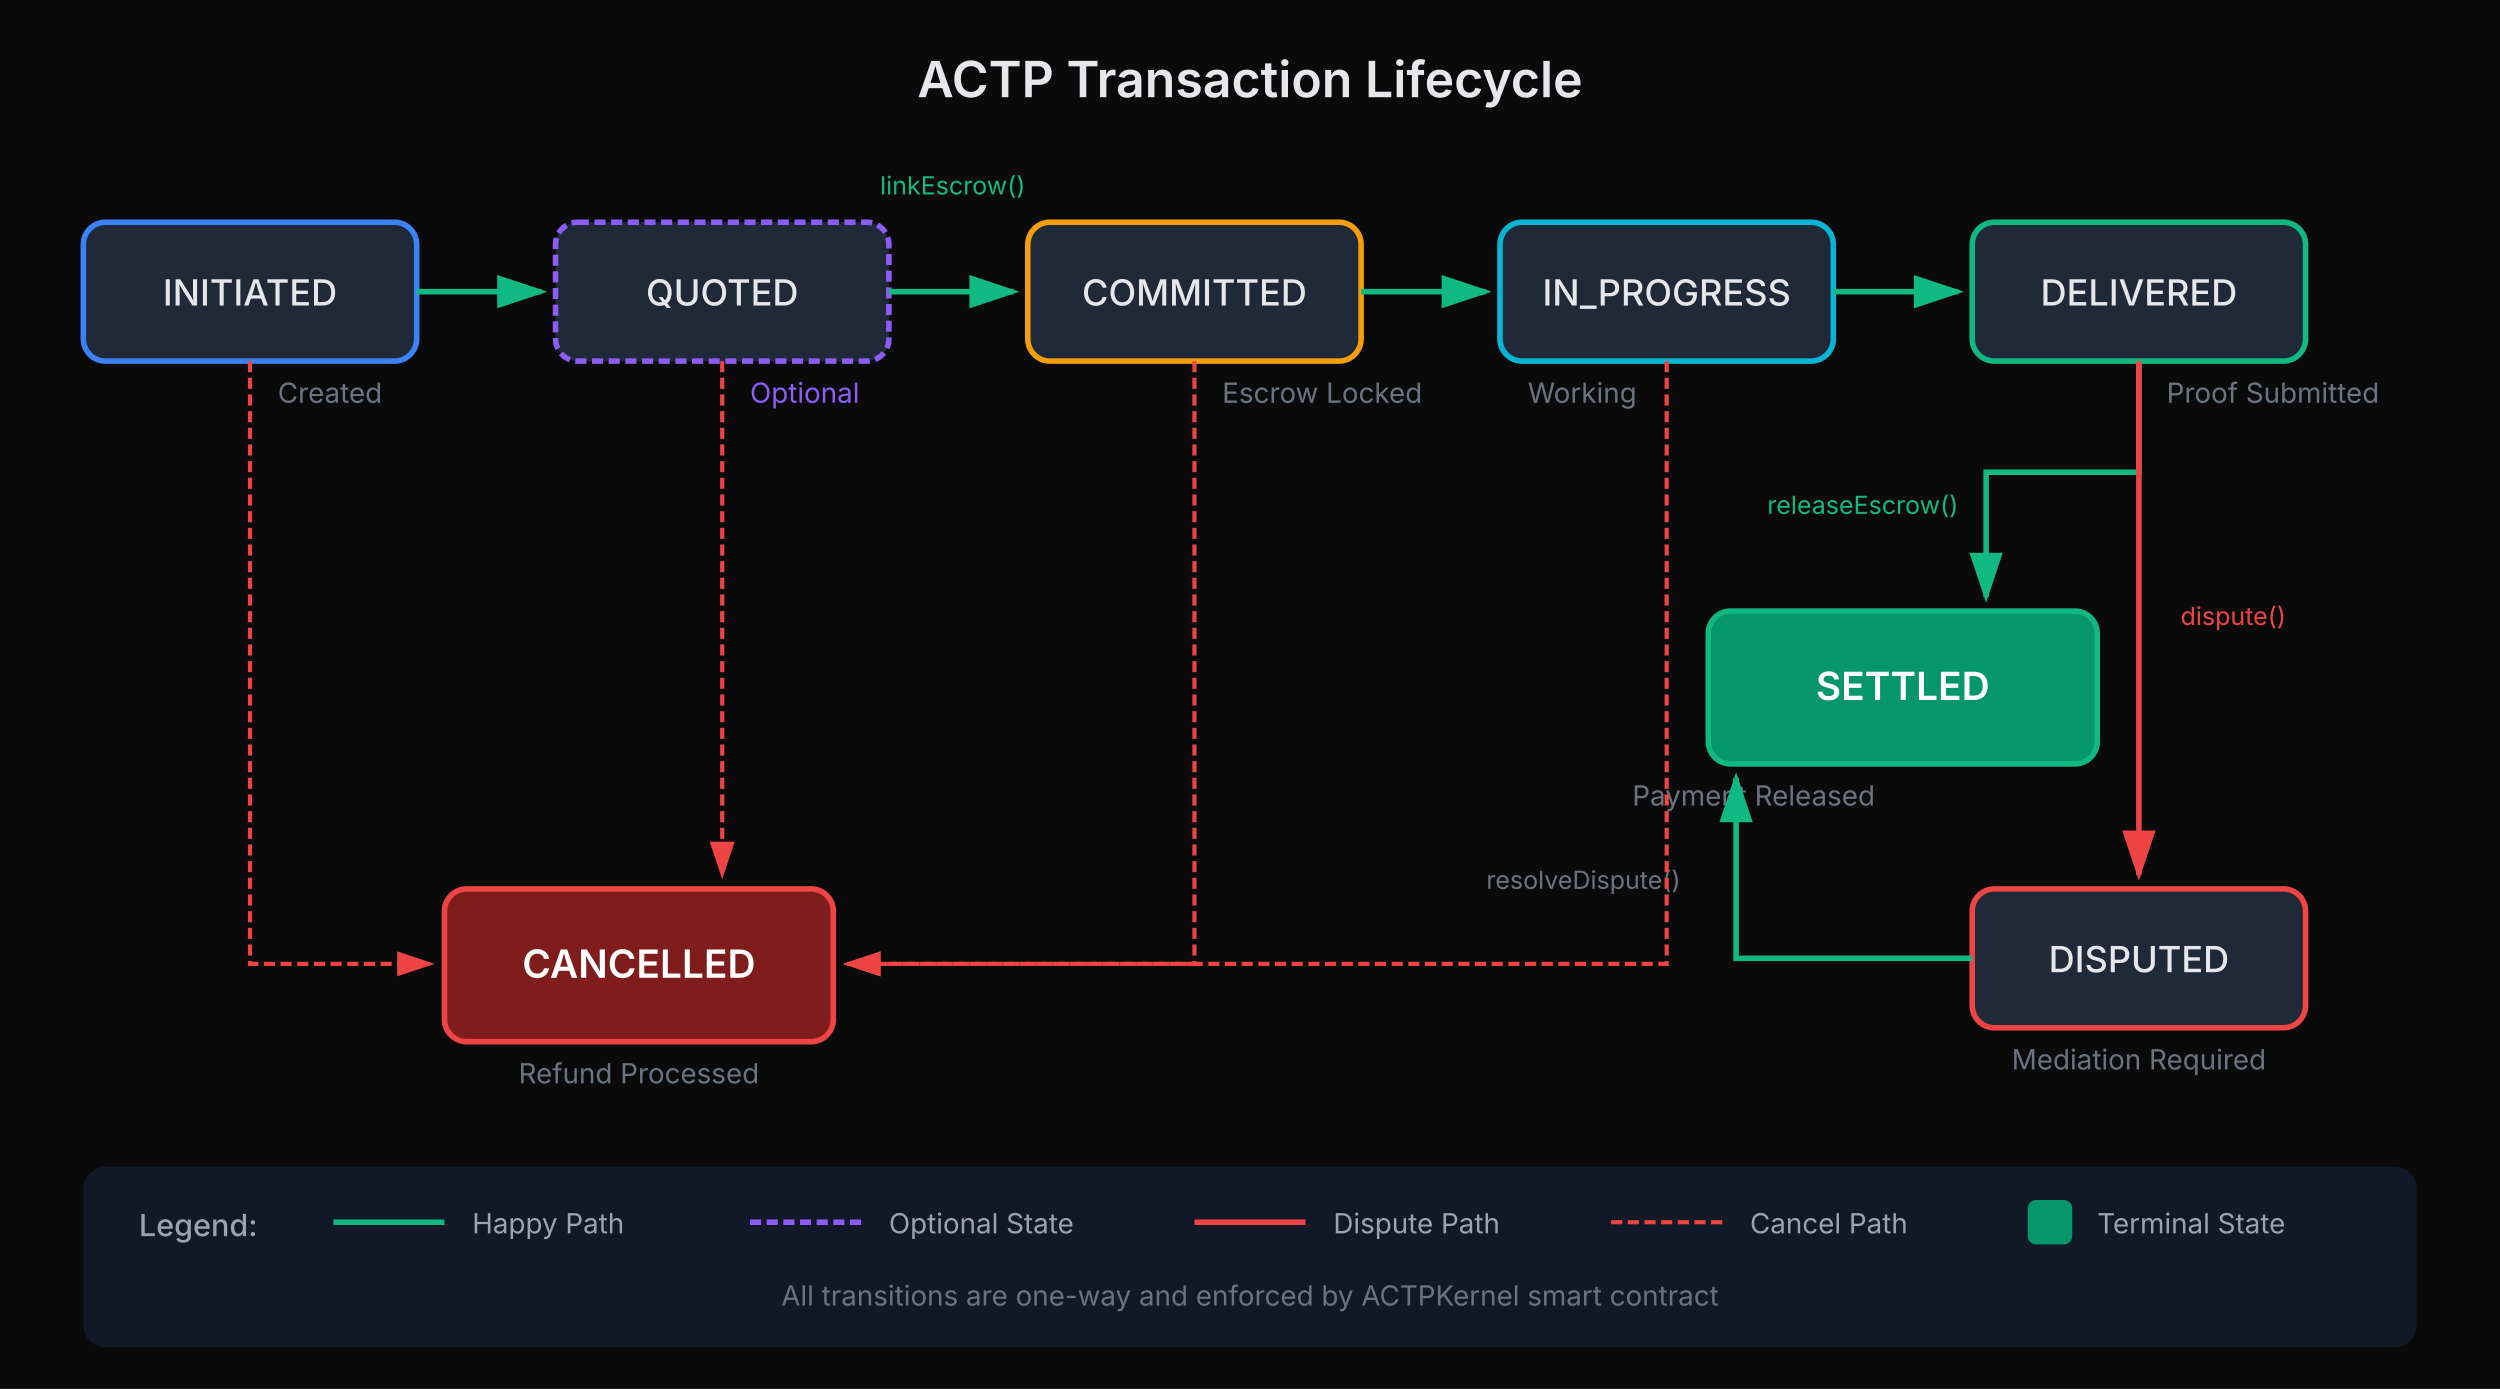
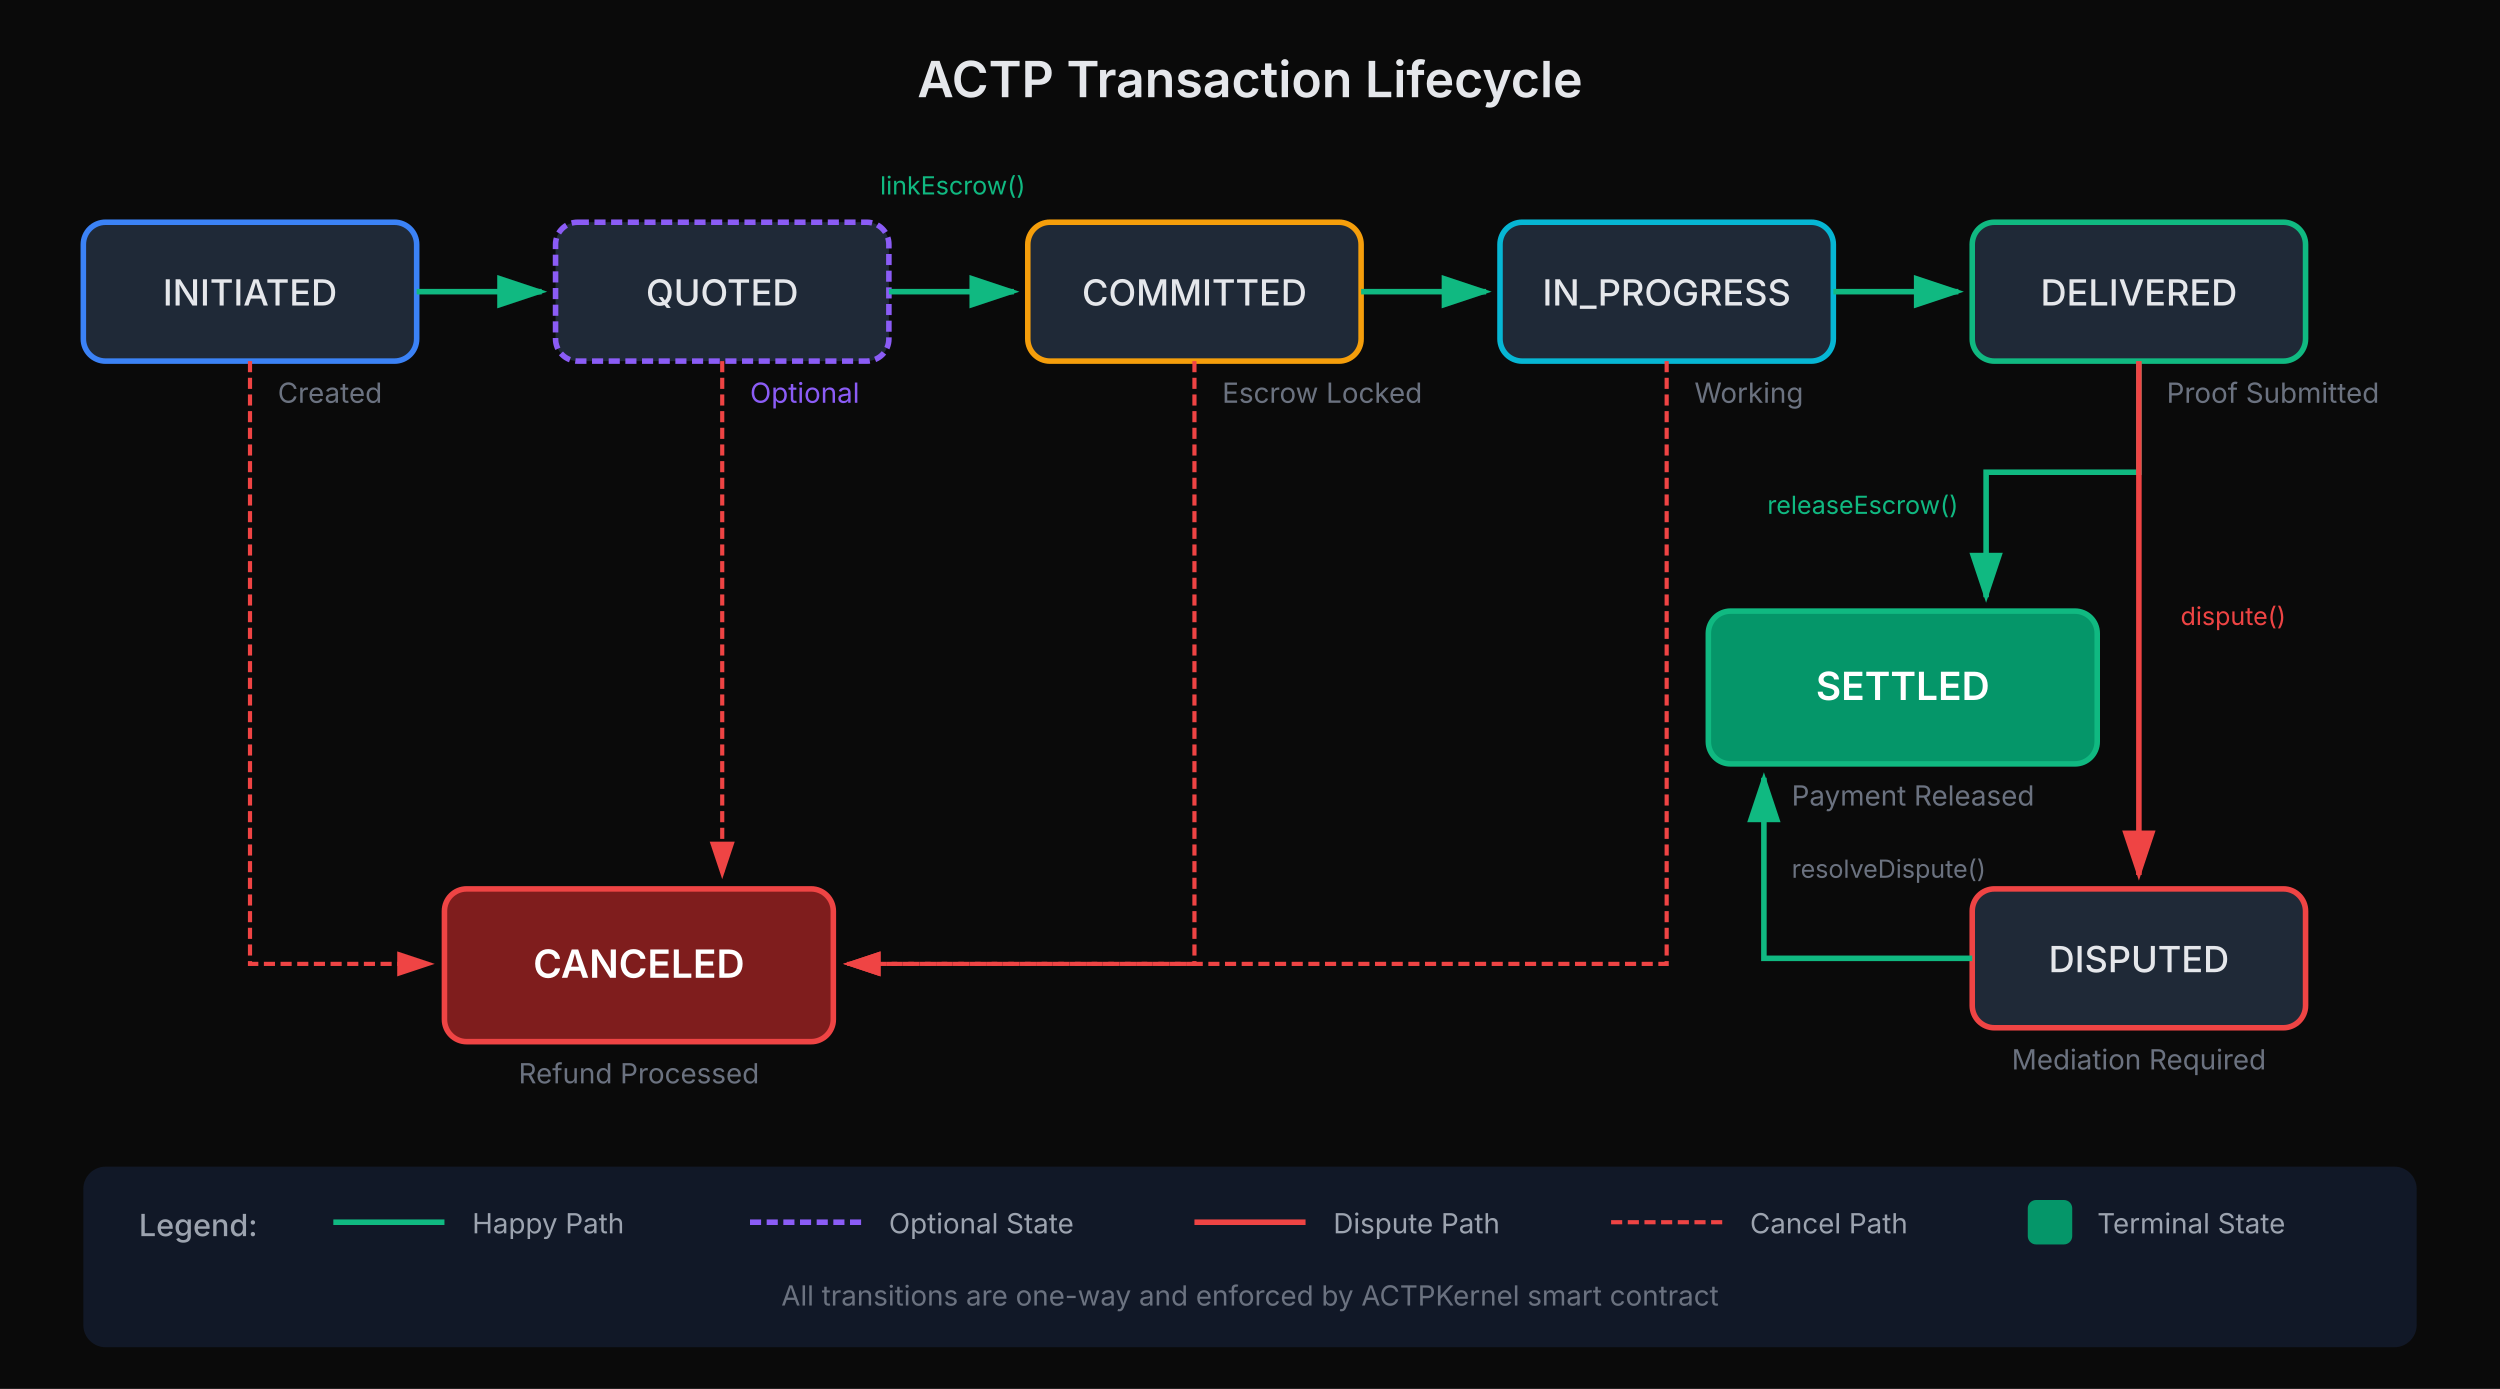
<svg xmlns="http://www.w3.org/2000/svg" width="900" height="500" viewBox="0 0 900 500">
  <rect width="900" height="500" fill="#0A0A0A" />
  <text x="450" y="35" text-anchor="middle" fill="#E5E7EB" font-family="system-ui, -apple-system, sans-serif" font-size="18" font-weight="600">
    ACTP Transaction Lifecycle
  </text>
  <rect x="30" y="80" width="120" height="50" rx="8" fill="#1F2937" stroke="#3B82F6" stroke-width="2" />
  <text x="90" y="110" text-anchor="middle" fill="#E5E7EB" font-family="system-ui, -apple-system, sans-serif" font-size="13" font-weight="500">INITIATED</text>
  <text x="100" y="145" text-anchor="start" fill="#6B7280" font-family="system-ui, -apple-system, sans-serif" font-size="10">Created</text>
  <rect x="200" y="80" width="120" height="50" rx="8" fill="#1F2937" stroke="#8B5CF6" stroke-width="2" stroke-dasharray="4,2" />
  <text x="260" y="110" text-anchor="middle" fill="#E5E7EB" font-family="system-ui, -apple-system, sans-serif" font-size="13" font-weight="500">QUOTED</text>
  <text x="270" y="145" text-anchor="start" fill="#8B5CF6" font-family="system-ui, -apple-system, sans-serif" font-size="10">Optional</text>
  <rect x="370" y="80" width="120" height="50" rx="8" fill="#1F2937" stroke="#F59E0B" stroke-width="2" />
  <text x="430" y="110" text-anchor="middle" fill="#E5E7EB" font-family="system-ui, -apple-system, sans-serif" font-size="13" font-weight="500">COMMITTED</text>
  <text x="440" y="145" text-anchor="start" fill="#6B7280" font-family="system-ui, -apple-system, sans-serif" font-size="10">Escrow Locked</text>
  <rect x="540" y="80" width="120" height="50" rx="8" fill="#1F2937" stroke="#06B6D4" stroke-width="2" />
  <text x="600" y="110" text-anchor="middle" fill="#E5E7EB" font-family="system-ui, -apple-system, sans-serif" font-size="13" font-weight="500">IN_PROGRESS</text>
-   <text x="550" y="145" text-anchor="start" fill="#6B7280" font-family="system-ui, -apple-system, sans-serif" font-size="10">Working</text>
+   <text x="610" y="145" text-anchor="start" fill="#6B7280" font-family="system-ui, -apple-system, sans-serif" font-size="10">Working</text>
  <rect x="710" y="80" width="120" height="50" rx="8" fill="#1F2937" stroke="#10B981" stroke-width="2" />
  <text x="770" y="110" text-anchor="middle" fill="#E5E7EB" font-family="system-ui, -apple-system, sans-serif" font-size="13" font-weight="500">DELIVERED</text>
  <text x="780" y="145" text-anchor="start" fill="#6B7280" font-family="system-ui, -apple-system, sans-serif" font-size="10">Proof Submitted</text>
  <rect x="615" y="220" width="140" height="55" rx="8" fill="#059669" stroke="#10B981" stroke-width="2" />
  <text x="685" y="252" text-anchor="middle" fill="#FFFFFF" font-family="system-ui, -apple-system, sans-serif" font-size="14" font-weight="600">SETTLED</text>
-   <text x="675" y="290" text-anchor="end" fill="#6B7280" font-family="system-ui, -apple-system, sans-serif" font-size="10">Payment Released</text>
+   <text x="645" y="290" text-anchor="start" fill="#6B7280" font-family="system-ui, -apple-system, sans-serif" font-size="10">Payment Released</text>
  <rect x="710" y="320" width="120" height="50" rx="8" fill="#1F2937" stroke="#EF4444" stroke-width="2" />
  <text x="770" y="350" text-anchor="middle" fill="#E5E7EB" font-family="system-ui, -apple-system, sans-serif" font-size="13" font-weight="500">DISPUTED</text>
  <text x="770" y="385" text-anchor="middle" fill="#6B7280" font-family="system-ui, -apple-system, sans-serif" font-size="10">Mediation Required</text>
  <rect x="160" y="320" width="140" height="55" rx="8" fill="#7F1D1D" stroke="#EF4444" stroke-width="2" />
-   <text x="230" y="352" text-anchor="middle" fill="#FFFFFF" font-family="system-ui, -apple-system, sans-serif" font-size="14" font-weight="600">CANCELLED</text>
+   <text x="230" y="352" text-anchor="middle" fill="#FFFFFF" font-family="system-ui, -apple-system, sans-serif" font-size="14" font-weight="600">CANCELED</text>
  <text x="230" y="390" text-anchor="middle" fill="#6B7280" font-family="system-ui, -apple-system, sans-serif" font-size="10">Refund Processed</text>
  <line x1="150" y1="105" x2="195" y2="105" stroke="#10B981" stroke-width="2" marker-end="url(#arrowGreen)" />
  <line x1="320" y1="105" x2="365" y2="105" stroke="#10B981" stroke-width="2" marker-end="url(#arrowGreen)" />
  <text x="343" y="70" text-anchor="middle" fill="#10B981" font-family="system-ui, -apple-system, sans-serif" font-size="9">linkEscrow()</text>
  <line x1="490" y1="105" x2="535" y2="105" stroke="#10B981" stroke-width="2" marker-end="url(#arrowGreen)" />
  <line x1="660" y1="105" x2="705" y2="105" stroke="#10B981" stroke-width="2" marker-end="url(#arrowGreen)" />
  <path d="M 770 130 L 770 170 L 715 170 L 715 215" fill="none" stroke="#10B981" stroke-width="2" marker-end="url(#arrowGreen)" />
  <text x="705" y="185" text-anchor="end" fill="#10B981" font-family="system-ui, -apple-system, sans-serif" font-size="9">releaseEscrow()</text>
  <line x1="770" y1="130" x2="770" y2="315" stroke="#EF4444" stroke-width="2" marker-end="url(#arrowRed)" />
  <text x="785" y="225" fill="#EF4444" font-family="system-ui, -apple-system, sans-serif" font-size="9">dispute()</text>
-   <path d="M 710 345 L 625 345 L 625 280" fill="none" stroke="#10B981" stroke-width="2" marker-end="url(#arrowGreen)" />
-   <text x="605" y="320" text-anchor="end" fill="#6B7280" font-family="system-ui, -apple-system, sans-serif" font-size="9">resolveDispute()</text>
+   <path d="M 710 345 L 635 345 L 635 280" fill="none" stroke="#10B981" stroke-width="2" marker-end="url(#arrowGreen)" />
+   <text x="645" y="316" text-anchor="start" fill="#6B7280" font-family="system-ui, -apple-system, sans-serif" font-size="9">resolveDispute()</text>
  <path d="M 90 130 L 90 347 L 155 347" fill="none" stroke="#EF4444" stroke-width="1.5" stroke-dasharray="4,2" marker-end="url(#arrowRed)" />
  <path d="M 260 130 L 260 315" fill="none" stroke="#EF4444" stroke-width="1.5" stroke-dasharray="4,2" marker-end="url(#arrowRed)" />
  <path d="M 430 130 L 430 347 L 305 347" fill="none" stroke="#EF4444" stroke-width="1.5" stroke-dasharray="4,2" marker-end="url(#arrowRed)" />
  <path d="M 600 130 L 600 347 L 305 347" fill="none" stroke="#EF4444" stroke-width="1.5" stroke-dasharray="4,2" marker-end="url(#arrowRed)" />
  <rect x="30" y="420" width="840" height="65" rx="8" fill="#111827" />
  <text x="50" y="445" fill="#9CA3AF" font-family="system-ui, -apple-system, sans-serif" font-size="11" font-weight="500">Legend:</text>
  <line x1="120" y1="440" x2="160" y2="440" stroke="#10B981" stroke-width="2" />
  <text x="170" y="444" fill="#9CA3AF" font-family="system-ui, -apple-system, sans-serif" font-size="10">Happy Path</text>
  <line x1="270" y1="440" x2="310" y2="440" stroke="#8B5CF6" stroke-width="2" stroke-dasharray="4,2" />
  <text x="320" y="444" fill="#9CA3AF" font-family="system-ui, -apple-system, sans-serif" font-size="10">Optional State</text>
  <line x1="430" y1="440" x2="470" y2="440" stroke="#EF4444" stroke-width="2" />
  <text x="480" y="444" fill="#9CA3AF" font-family="system-ui, -apple-system, sans-serif" font-size="10">Dispute Path</text>
  <line x1="580" y1="440" x2="620" y2="440" stroke="#EF4444" stroke-width="1.5" stroke-dasharray="4,2" />
  <text x="630" y="444" fill="#9CA3AF" font-family="system-ui, -apple-system, sans-serif" font-size="10">Cancel Path</text>
  <rect x="730" y="432" width="16" height="16" rx="3" fill="#059669" />
  <text x="755" y="444" fill="#9CA3AF" font-family="system-ui, -apple-system, sans-serif" font-size="10">Terminal State</text>
  <text x="450" y="470" text-anchor="middle" fill="#6B7280" font-family="system-ui, -apple-system, sans-serif" font-size="10">
    All transitions are one-way and enforced by ACTPKernel smart contract
  </text>
  <defs>
    <marker id="arrow" markerWidth="10" markerHeight="10" refX="8" refY="3" orient="auto" markerUnits="strokeWidth">
      <path d="M0,0 L0,6 L9,3 z" fill="#4B5563" />
    </marker>
    <marker id="arrowBlue" markerWidth="10" markerHeight="10" refX="8" refY="3" orient="auto" markerUnits="strokeWidth">
      <path d="M0,0 L0,6 L9,3 z" fill="#3B82F6" />
    </marker>
    <marker id="arrowGreen" markerWidth="10" markerHeight="10" refX="8" refY="3" orient="auto" markerUnits="strokeWidth">
      <path d="M0,0 L0,6 L9,3 z" fill="#10B981" />
    </marker>
    <marker id="arrowRed" markerWidth="10" markerHeight="10" refX="8" refY="3" orient="auto" markerUnits="strokeWidth">
      <path d="M0,0 L0,6 L9,3 z" fill="#EF4444" />
    </marker>
  </defs>
</svg>
